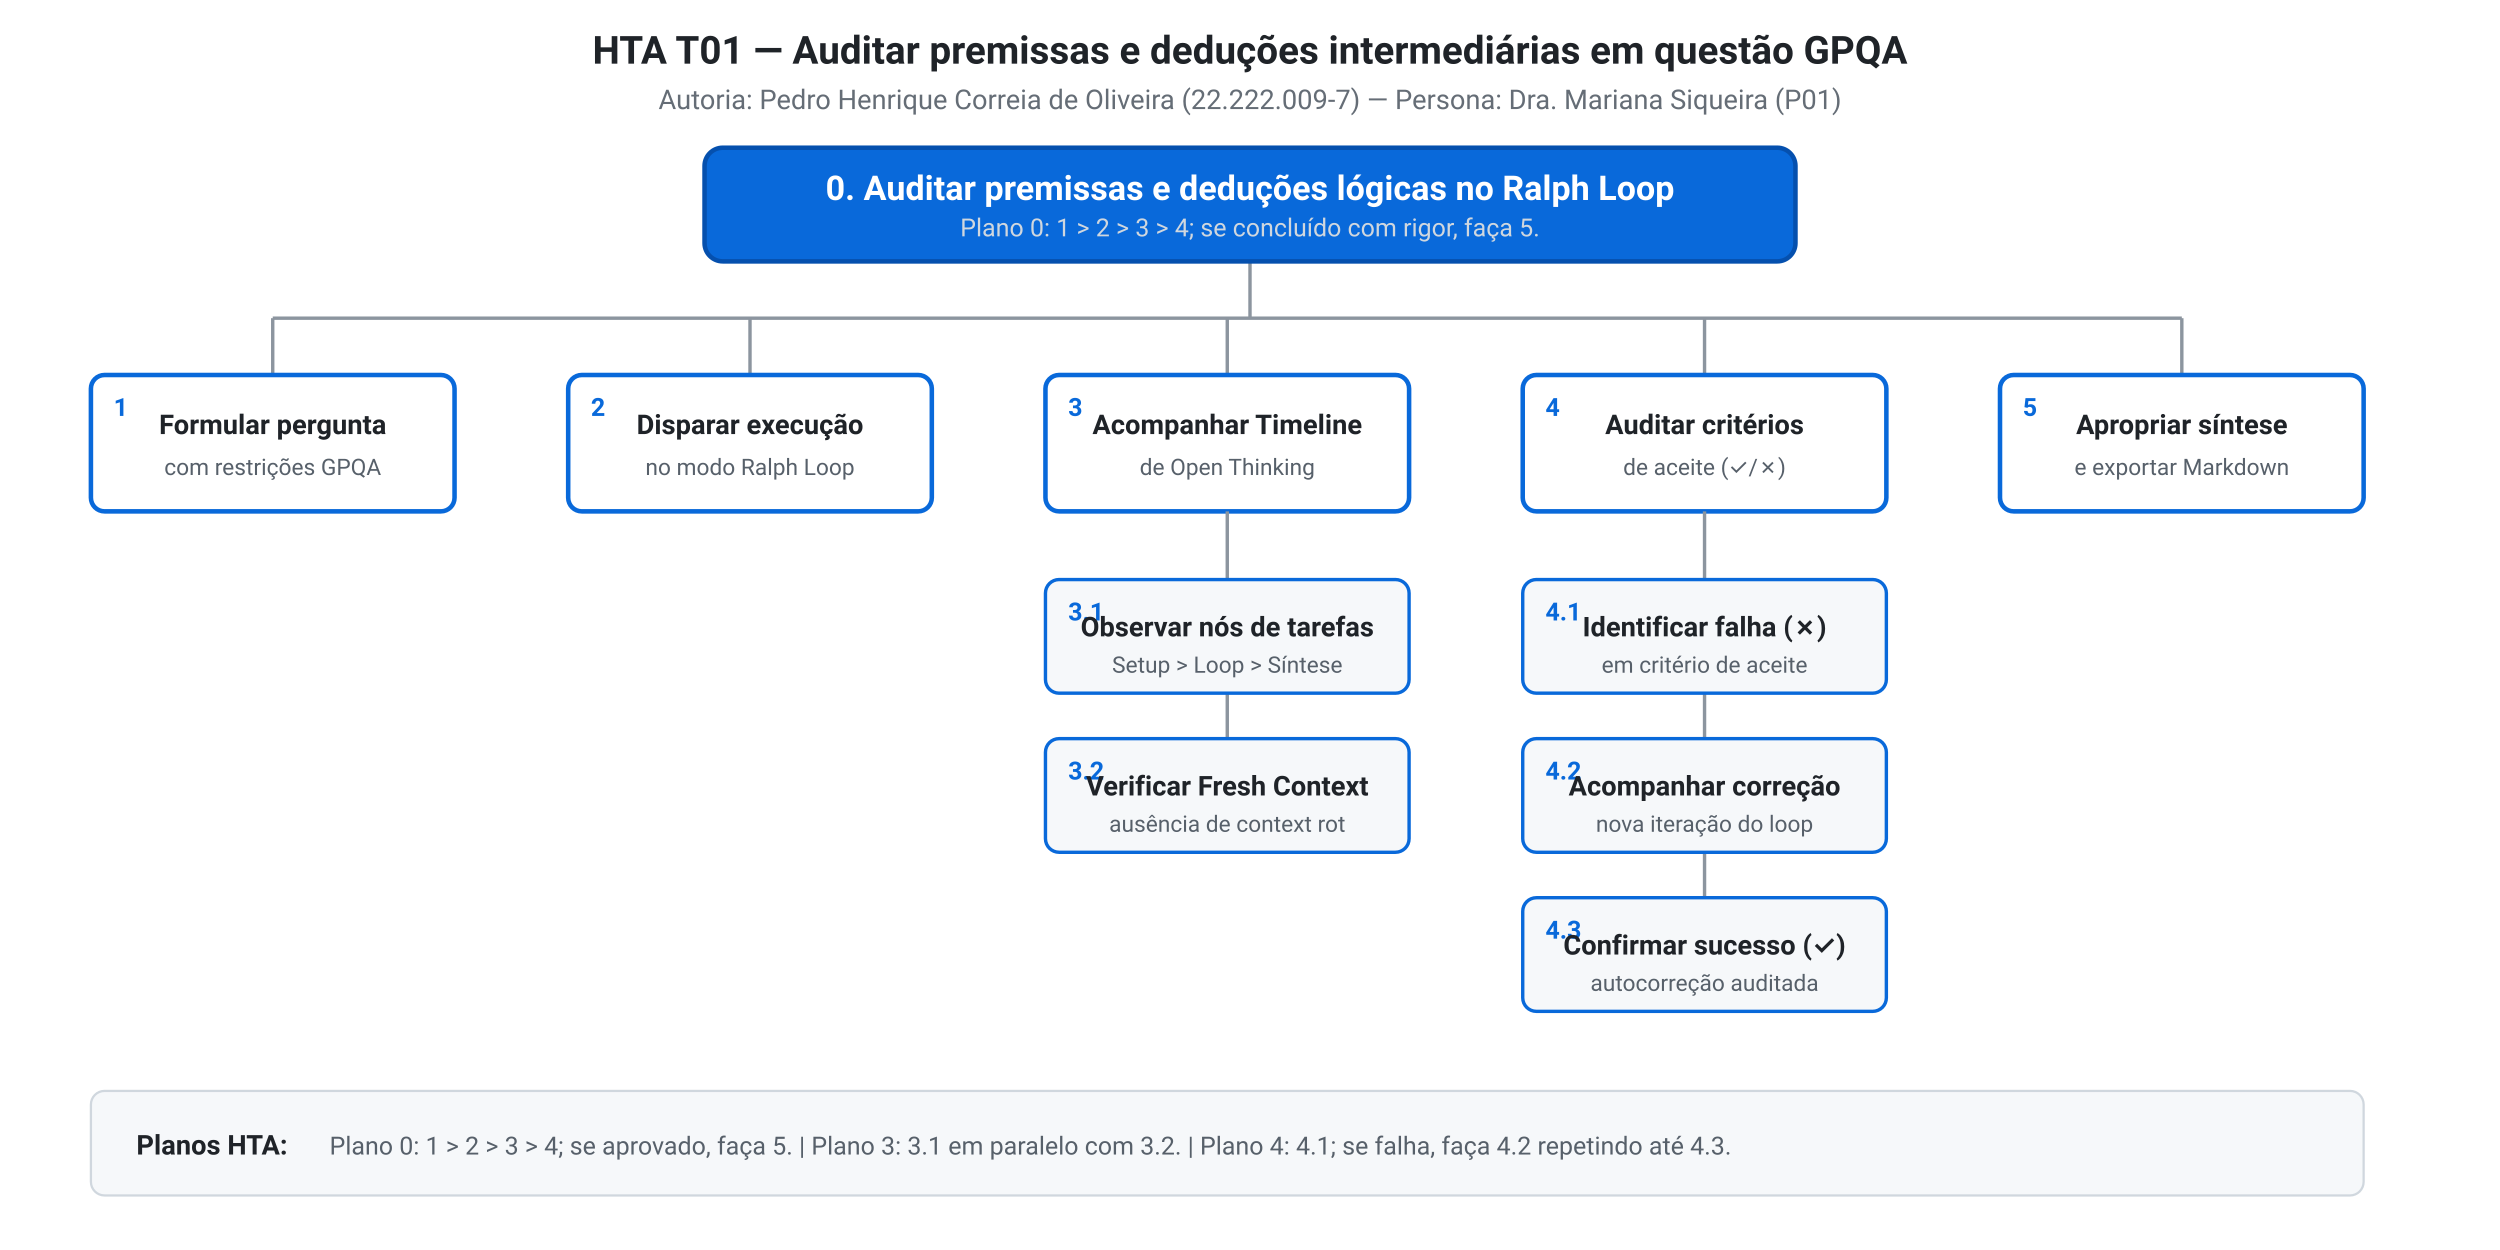
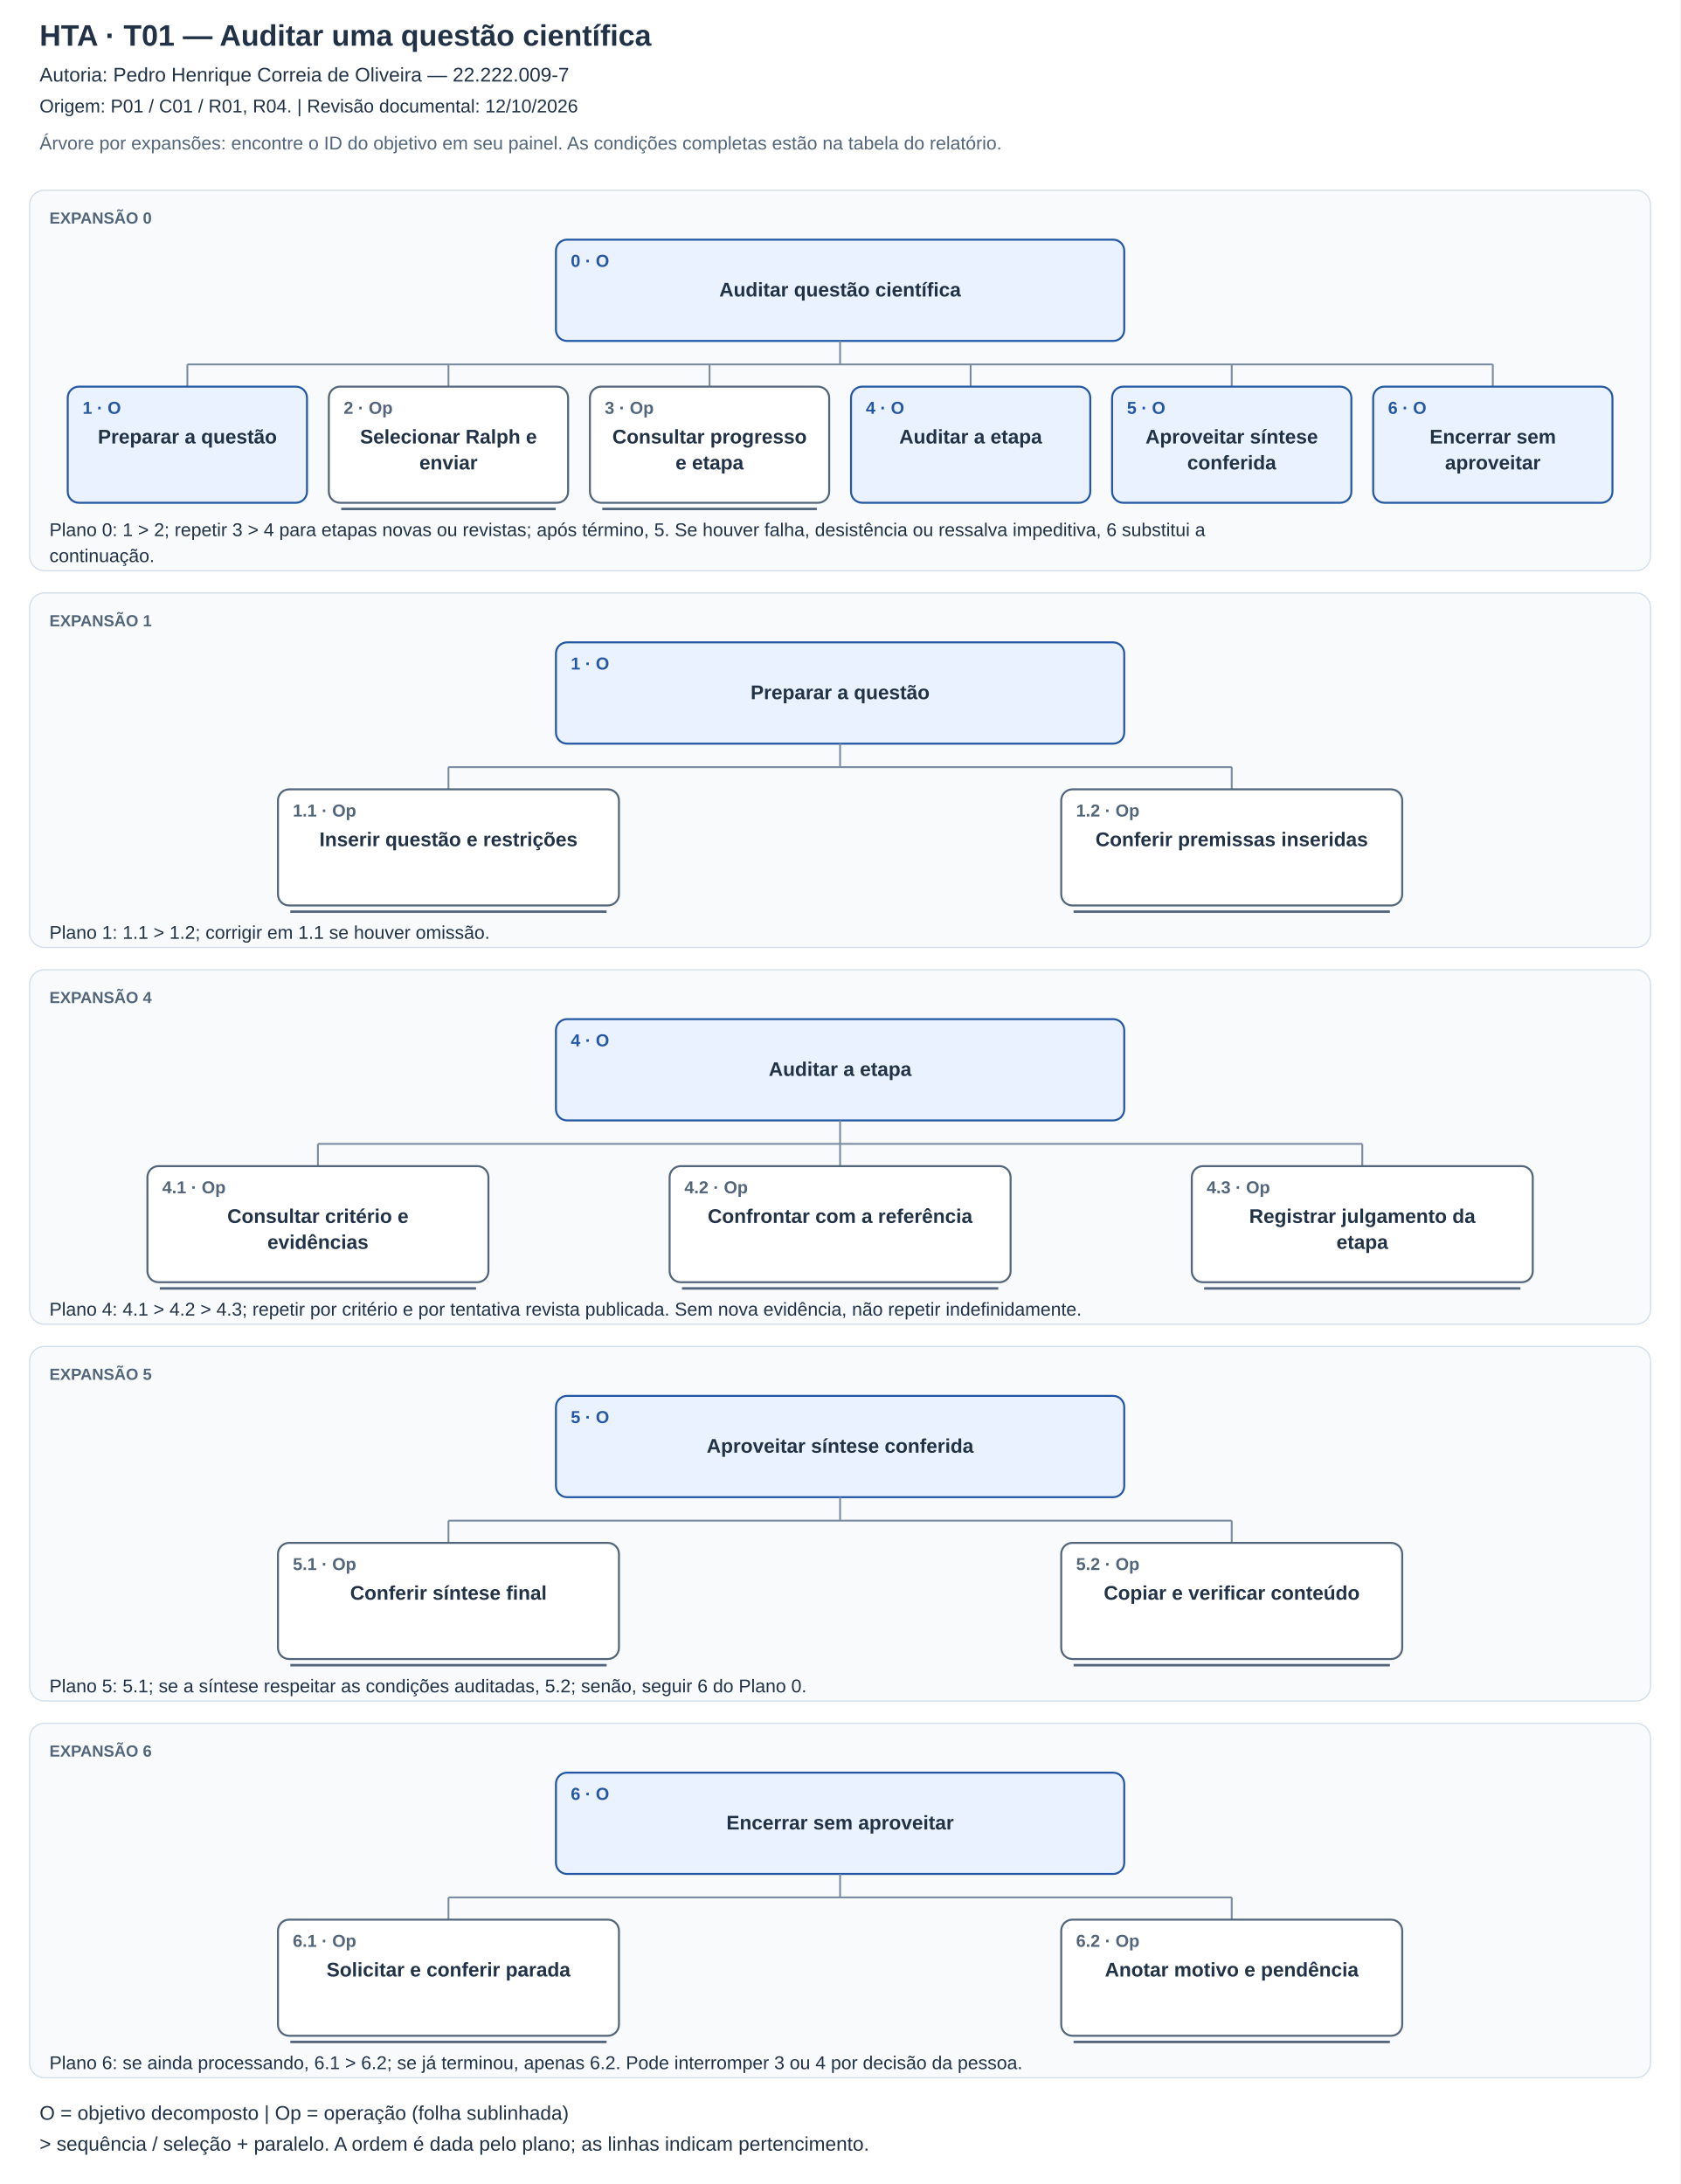
- <svg xmlns="http://www.w3.org/2000/svg" viewBox="0 0 1100 550" width="1100" height="550" font-family="-apple-system, BlinkMacSystemFont, 'Segoe UI', Roboto, Helvetica, Arial, sans-serif">
-   <defs>
-     <style>
-       .box { fill: #ffffff; stroke: #0969da; stroke-width: 2; rx: 6; }
-       .box-root { fill: #0969da; stroke: #0550ae; stroke-width: 2; rx: 8; }
-       .box-sub { fill: #f6f8fa; stroke: #0969da; stroke-width: 1.5; rx: 6; }
-       .text-title { fill: #ffffff; font-weight: 600; font-size: 15px; text-anchor: middle; }
-       .text-node { fill: #1f2328; font-weight: 600; font-size: 12px; text-anchor: middle; }
-       .text-id { fill: #0969da; font-weight: 700; font-size: 11px; }
-       .text-sub { fill: #57606a; font-size: 10px; text-anchor: middle; }
-       .line { stroke: #8c959f; stroke-width: 1.5; fill: none; }
-     </style>
-   </defs>
-   <rect width="1100" height="550" fill="#ffffff" />
-   <text x="550" y="28" text-anchor="middle" font-size="17" font-weight="bold" fill="#1f2328">HTA T01 — Auditar premissas e deduções intermediárias em questão GPQA</text>
-   <text x="550" y="48" text-anchor="middle" font-size="12" fill="#656d76">Autoria: Pedro Henrique Correia de Oliveira (22.222.009-7) — Persona: Dra. Mariana Siqueira (P01)</text>
-   <line x1="550" y1="115" x2="550" y2="140" class="line" />
-   <line x1="120" y1="140" x2="960" y2="140" class="line" />
-   <line x1="120" y1="140" x2="120" y2="165" class="line" />
-   <line x1="330" y1="140" x2="330" y2="165" class="line" />
-   <line x1="540" y1="140" x2="540" y2="165" class="line" />
-   <line x1="750" y1="140" x2="750" y2="165" class="line" />
-   <line x1="960" y1="140" x2="960" y2="165" class="line" />
-   <rect x="310" y="65" width="480" height="50" class="box-root" />
-   <text x="550" y="88" class="text-title">0. Auditar premissas e deduções lógicas no Ralph Loop</text>
-   <text x="550" y="104" fill="#d0d7de" font-size="11px" text-anchor="middle">Plano 0: 1 &gt; 2 &gt; 3 &gt; 4; se concluído com rigor, faça 5.</text>
-   <rect x="40" y="165" width="160" height="60" class="box" />
-   <text x="50" y="183" class="text-id">1</text>
-   <text x="120" y="191" class="text-node">Formular pergunta</text>
-   <text x="120" y="209" class="text-sub">com restrições GPQA</text>
-   <rect x="250" y="165" width="160" height="60" class="box" />
-   <text x="260" y="183" class="text-id">2</text>
-   <text x="330" y="191" class="text-node">Disparar execução</text>
-   <text x="330" y="209" class="text-sub">no modo Ralph Loop</text>
-   <rect x="460" y="165" width="160" height="60" class="box" />
-   <text x="470" y="183" class="text-id">3</text>
-   <text x="540" y="191" class="text-node">Acompanhar Timeline</text>
-   <text x="540" y="209" class="text-sub">de Open Thinking</text>
-   <rect x="670" y="165" width="160" height="60" class="box" />
-   <text x="680" y="183" class="text-id">4</text>
-   <text x="750" y="191" class="text-node">Auditar critérios</text>
-   <text x="750" y="209" class="text-sub">de aceite (✓/✗)</text>
-   <rect x="880" y="165" width="160" height="60" class="box" />
-   <text x="890" y="183" class="text-id">5</text>
-   <text x="960" y="191" class="text-node">Apropriar síntese</text>
-   <text x="960" y="209" class="text-sub">e exportar Markdown</text>
-   <line x1="540" y1="225" x2="540" y2="255" class="line" />
-   <line x1="540" y1="305" x2="540" y2="325" class="line" />
-   <rect x="460" y="255" width="160" height="50" class="box-sub" />
-   <text x="470" y="273" class="text-id">3.1</text>
-   <text x="540" y="280" class="text-node">Observar nós de tarefas</text>
-   <text x="540" y="296" class="text-sub">Setup &gt; Loop &gt; Síntese</text>
-   <rect x="460" y="325" width="160" height="50" class="box-sub" />
-   <text x="470" y="343" class="text-id">3.2</text>
-   <text x="540" y="350" class="text-node">Verificar Fresh Context</text>
-   <text x="540" y="366" class="text-sub">ausência de context rot</text>
-   <line x1="750" y1="225" x2="750" y2="255" class="line" />
-   <line x1="750" y1="305" x2="750" y2="325" class="line" />
-   <line x1="750" y1="375" x2="750" y2="395" class="line" />
-   <rect x="670" y="255" width="160" height="50" class="box-sub" />
-   <text x="680" y="273" class="text-id">4.1</text>
-   <text x="750" y="280" class="text-node">Identificar falha (✗)</text>
-   <text x="750" y="296" class="text-sub">em critério de aceite</text>
-   <rect x="670" y="325" width="160" height="50" class="box-sub" />
-   <text x="680" y="343" class="text-id">4.2</text>
-   <text x="750" y="350" class="text-node">Acompanhar correção</text>
-   <text x="750" y="366" class="text-sub">nova iteração do loop</text>
-   <rect x="670" y="395" width="160" height="50" class="box-sub" />
-   <text x="680" y="413" class="text-id">4.3</text>
-   <text x="750" y="420" class="text-node">Confirmar sucesso (✓)</text>
-   <text x="750" y="436" class="text-sub">autocorreção auditada</text>
-   <rect x="40" y="480" width="1000" height="46" rx="6" fill="#f6f8fa" stroke="#d0d7de" />
-   <text x="60" y="508" font-size="12" font-weight="bold" fill="#1f2328">Planos HTA:</text>
-   <text x="145" y="508" font-size="11" fill="#57606a">Plano 0: 1 &gt; 2 &gt; 3 &gt; 4; se aprovado, faça 5. | Plano 3: 3.1 em paralelo com 3.2. | Plano 4: 4.1; se falha, faça 4.2 repetindo até 4.3.</text>
+ <svg xmlns="http://www.w3.org/2000/svg" width="1360" height="1768" viewBox="0 0 1360 1768" role="img" aria-labelledby="title desc" font-family="Arial, sans-serif">
+   <rect width="100%" height="100%" fill="#ffffff" />
+   <text x="32" y="37" font-size="24" font-weight="700" text-anchor="start" fill="#213247">HTA · T01 — Auditar uma questão científica</text>
+   <text x="32" y="66" font-size="16" font-weight="400" text-anchor="start" fill="#213247">Autoria: Pedro Henrique Correia de Oliveira — 22.222.009-7</text>
+   <text x="32" y="91" font-size="15" font-weight="400" text-anchor="start" fill="#213247">Origem: P01 / C01 / R01, R04.  |  Revisão documental: 12/10/2026</text>
+   <text x="32" y="121" font-size="15" font-weight="400" text-anchor="start" fill="#52657a">Árvore por expansões: encontre o ID do objetivo em seu painel. As condições completas estão na tabela do relatório.</text>
+   <g data-panel="0">
+     <rect x="24" y="154" width="1312" height="308" rx="12" fill="#f8fafc" stroke="#d4deea" />
+     <text x="40" y="181" font-size="13" font-weight="700" text-anchor="start" fill="#52657a">EXPANSÃO 0</text>
+     <g data-node="0">
+       <rect x="450" y="194" width="460" height="82" rx="9" fill="#eaf2ff" stroke="#2357a4" stroke-width="1.6" />
+       <text x="462" y="216" font-size="14" font-weight="700" text-anchor="start" fill="#2357a4">0 · O</text>
+       <text x="680" y="240" font-size="16" font-weight="600" text-anchor="middle" fill="#213247" data-label="true">Auditar questão científica</text>
+     </g>
+     <path d="M 680 276 V 295 M 151.667 295 H 1208.333" fill="none" stroke="#7c8ca0" stroke-width="1.5" />
+     <path d="M 151.667 295 V 313" fill="none" stroke="#7c8ca0" stroke-width="1.5" />
+     <g data-node="1">
+       <rect x="54.833" y="313" width="193.667" height="94" rx="9" fill="#eaf2ff" stroke="#2357a4" stroke-width="1.6" />
+       <text x="66.833" y="335" font-size="14" font-weight="700" text-anchor="start" fill="#2357a4">1 · O</text>
+       <text x="151.667" y="359" font-size="16" font-weight="600" text-anchor="middle" fill="#213247" data-label="true">Preparar a questão</text>
+     </g>
+     <path d="M 363 295 V 313" fill="none" stroke="#7c8ca0" stroke-width="1.5" />
+     <g data-node="2">
+       <rect x="266.167" y="313" width="193.667" height="94" rx="9" fill="#ffffff" stroke="#52657a" stroke-width="1.6" />
+       <text x="278.167" y="335" font-size="14" font-weight="700" text-anchor="start" fill="#52657a">2 · Op</text>
+       <text x="363" y="359" font-size="16" font-weight="600" text-anchor="middle" fill="#213247" data-label="true">Selecionar Ralph e</text>
+       <text x="363" y="380" font-size="16" font-weight="600" text-anchor="middle" fill="#213247" data-label="true">enviar</text>
+       <line x1="276.167" y1="412" x2="449.833" y2="412" stroke="#52657a" stroke-width="2" />
+     </g>
+     <path d="M 574.333 295 V 313" fill="none" stroke="#7c8ca0" stroke-width="1.5" />
+     <g data-node="3">
+       <rect x="477.5" y="313" width="193.667" height="94" rx="9" fill="#ffffff" stroke="#52657a" stroke-width="1.6" />
+       <text x="489.5" y="335" font-size="14" font-weight="700" text-anchor="start" fill="#52657a">3 · Op</text>
+       <text x="574.333" y="359" font-size="16" font-weight="600" text-anchor="middle" fill="#213247" data-label="true">Consultar progresso</text>
+       <text x="574.333" y="380" font-size="16" font-weight="600" text-anchor="middle" fill="#213247" data-label="true">e etapa</text>
+       <line x1="487.5" y1="412" x2="661.167" y2="412" stroke="#52657a" stroke-width="2" />
+     </g>
+     <path d="M 785.667 295 V 313" fill="none" stroke="#7c8ca0" stroke-width="1.5" />
+     <g data-node="4">
+       <rect x="688.833" y="313" width="193.667" height="94" rx="9" fill="#eaf2ff" stroke="#2357a4" stroke-width="1.6" />
+       <text x="700.833" y="335" font-size="14" font-weight="700" text-anchor="start" fill="#2357a4">4 · O</text>
+       <text x="785.667" y="359" font-size="16" font-weight="600" text-anchor="middle" fill="#213247" data-label="true">Auditar a etapa</text>
+     </g>
+     <path d="M 997 295 V 313" fill="none" stroke="#7c8ca0" stroke-width="1.5" />
+     <g data-node="5">
+       <rect x="900.167" y="313" width="193.667" height="94" rx="9" fill="#eaf2ff" stroke="#2357a4" stroke-width="1.6" />
+       <text x="912.167" y="335" font-size="14" font-weight="700" text-anchor="start" fill="#2357a4">5 · O</text>
+       <text x="997" y="359" font-size="16" font-weight="600" text-anchor="middle" fill="#213247" data-label="true">Aproveitar síntese</text>
+       <text x="997" y="380" font-size="16" font-weight="600" text-anchor="middle" fill="#213247" data-label="true">conferida</text>
+     </g>
+     <path d="M 1208.333 295 V 313" fill="none" stroke="#7c8ca0" stroke-width="1.5" />
+     <g data-node="6">
+       <rect x="1111.5" y="313" width="193.667" height="94" rx="9" fill="#eaf2ff" stroke="#2357a4" stroke-width="1.6" />
+       <text x="1123.5" y="335" font-size="14" font-weight="700" text-anchor="start" fill="#2357a4">6 · O</text>
+       <text x="1208.333" y="359" font-size="16" font-weight="600" text-anchor="middle" fill="#213247" data-label="true">Encerrar sem</text>
+       <text x="1208.333" y="380" font-size="16" font-weight="600" text-anchor="middle" fill="#213247" data-label="true">aproveitar</text>
+     </g>
+     <text x="40" y="434" font-size="15" font-weight="400" text-anchor="start" fill="#213247">Plano 0: 1 &gt; 2; repetir 3 &gt; 4 para etapas novas ou revistas; após término, 5. Se houver falha, desistência ou ressalva impeditiva, 6 substitui a</text>
+     <text x="40" y="455" font-size="15" font-weight="400" text-anchor="start" fill="#213247">continuação.</text>
+   </g>
+   <g data-panel="1">
+     <rect x="24" y="480" width="1312" height="287" rx="12" fill="#f8fafc" stroke="#d4deea" />
+     <text x="40" y="507" font-size="13" font-weight="700" text-anchor="start" fill="#52657a">EXPANSÃO 1</text>
+     <g data-node="1">
+       <rect x="450" y="520" width="460" height="82" rx="9" fill="#eaf2ff" stroke="#2357a4" stroke-width="1.6" />
+       <text x="462" y="542" font-size="14" font-weight="700" text-anchor="start" fill="#2357a4">1 · O</text>
+       <text x="680" y="566" font-size="16" font-weight="600" text-anchor="middle" fill="#213247" data-label="true">Preparar a questão</text>
+     </g>
+     <path d="M 680 602 V 621 M 363 621 H 997" fill="none" stroke="#7c8ca0" stroke-width="1.5" />
+     <path d="M 363 621 V 639" fill="none" stroke="#7c8ca0" stroke-width="1.5" />
+     <g data-node="1.1">
+       <rect x="225" y="639" width="276" height="94" rx="9" fill="#ffffff" stroke="#52657a" stroke-width="1.6" />
+       <text x="237" y="661" font-size="14" font-weight="700" text-anchor="start" fill="#52657a">1.1 · Op</text>
+       <text x="363" y="685" font-size="16" font-weight="600" text-anchor="middle" fill="#213247" data-label="true">Inserir questão e restrições</text>
+       <line x1="235" y1="738" x2="491" y2="738" stroke="#52657a" stroke-width="2" />
+     </g>
+     <path d="M 997 621 V 639" fill="none" stroke="#7c8ca0" stroke-width="1.5" />
+     <g data-node="1.2">
+       <rect x="859" y="639" width="276" height="94" rx="9" fill="#ffffff" stroke="#52657a" stroke-width="1.6" />
+       <text x="871" y="661" font-size="14" font-weight="700" text-anchor="start" fill="#52657a">1.2 · Op</text>
+       <text x="997" y="685" font-size="16" font-weight="600" text-anchor="middle" fill="#213247" data-label="true">Conferir premissas inseridas</text>
+       <line x1="869" y1="738" x2="1125" y2="738" stroke="#52657a" stroke-width="2" />
+     </g>
+     <text x="40" y="760" font-size="15" font-weight="400" text-anchor="start" fill="#213247">Plano 1: 1.1 &gt; 1.2; corrigir em 1.1 se houver omissão.</text>
+   </g>
+   <g data-panel="4">
+     <rect x="24" y="785" width="1312" height="287" rx="12" fill="#f8fafc" stroke="#d4deea" />
+     <text x="40" y="812" font-size="13" font-weight="700" text-anchor="start" fill="#52657a">EXPANSÃO 4</text>
+     <g data-node="4">
+       <rect x="450" y="825" width="460" height="82" rx="9" fill="#eaf2ff" stroke="#2357a4" stroke-width="1.6" />
+       <text x="462" y="847" font-size="14" font-weight="700" text-anchor="start" fill="#2357a4">4 · O</text>
+       <text x="680" y="871" font-size="16" font-weight="600" text-anchor="middle" fill="#213247" data-label="true">Auditar a etapa</text>
+     </g>
+     <path d="M 680 907 V 926 M 257.333 926 H 1102.667" fill="none" stroke="#7c8ca0" stroke-width="1.5" />
+     <path d="M 257.333 926 V 944" fill="none" stroke="#7c8ca0" stroke-width="1.5" />
+     <g data-node="4.1">
+       <rect x="119.333" y="944" width="276" height="94" rx="9" fill="#ffffff" stroke="#52657a" stroke-width="1.6" />
+       <text x="131.333" y="966" font-size="14" font-weight="700" text-anchor="start" fill="#52657a">4.1 · Op</text>
+       <text x="257.333" y="990" font-size="16" font-weight="600" text-anchor="middle" fill="#213247" data-label="true">Consultar critério e</text>
+       <text x="257.333" y="1011" font-size="16" font-weight="600" text-anchor="middle" fill="#213247" data-label="true">evidências</text>
+       <line x1="129.333" y1="1043" x2="385.333" y2="1043" stroke="#52657a" stroke-width="2" />
+     </g>
+     <path d="M 680 926 V 944" fill="none" stroke="#7c8ca0" stroke-width="1.5" />
+     <g data-node="4.2">
+       <rect x="542" y="944" width="276" height="94" rx="9" fill="#ffffff" stroke="#52657a" stroke-width="1.6" />
+       <text x="554" y="966" font-size="14" font-weight="700" text-anchor="start" fill="#52657a">4.2 · Op</text>
+       <text x="680" y="990" font-size="16" font-weight="600" text-anchor="middle" fill="#213247" data-label="true">Confrontar com a referência</text>
+       <line x1="552" y1="1043" x2="808" y2="1043" stroke="#52657a" stroke-width="2" />
+     </g>
+     <path d="M 1102.667 926 V 944" fill="none" stroke="#7c8ca0" stroke-width="1.5" />
+     <g data-node="4.3">
+       <rect x="964.667" y="944" width="276" height="94" rx="9" fill="#ffffff" stroke="#52657a" stroke-width="1.6" />
+       <text x="976.667" y="966" font-size="14" font-weight="700" text-anchor="start" fill="#52657a">4.3 · Op</text>
+       <text x="1102.667" y="990" font-size="16" font-weight="600" text-anchor="middle" fill="#213247" data-label="true">Registrar julgamento da</text>
+       <text x="1102.667" y="1011" font-size="16" font-weight="600" text-anchor="middle" fill="#213247" data-label="true">etapa</text>
+       <line x1="974.667" y1="1043" x2="1230.667" y2="1043" stroke="#52657a" stroke-width="2" />
+     </g>
+     <text x="40" y="1065" font-size="15" font-weight="400" text-anchor="start" fill="#213247">Plano 4: 4.1 &gt; 4.2 &gt; 4.3; repetir por critério e por tentativa revista publicada. Sem nova evidência, não repetir indefinidamente.</text>
+   </g>
+   <g data-panel="5">
+     <rect x="24" y="1090" width="1312" height="287" rx="12" fill="#f8fafc" stroke="#d4deea" />
+     <text x="40" y="1117" font-size="13" font-weight="700" text-anchor="start" fill="#52657a">EXPANSÃO 5</text>
+     <g data-node="5">
+       <rect x="450" y="1130" width="460" height="82" rx="9" fill="#eaf2ff" stroke="#2357a4" stroke-width="1.6" />
+       <text x="462" y="1152" font-size="14" font-weight="700" text-anchor="start" fill="#2357a4">5 · O</text>
+       <text x="680" y="1176" font-size="16" font-weight="600" text-anchor="middle" fill="#213247" data-label="true">Aproveitar síntese conferida</text>
+     </g>
+     <path d="M 680 1212 V 1231 M 363 1231 H 997" fill="none" stroke="#7c8ca0" stroke-width="1.5" />
+     <path d="M 363 1231 V 1249" fill="none" stroke="#7c8ca0" stroke-width="1.5" />
+     <g data-node="5.1">
+       <rect x="225" y="1249" width="276" height="94" rx="9" fill="#ffffff" stroke="#52657a" stroke-width="1.6" />
+       <text x="237" y="1271" font-size="14" font-weight="700" text-anchor="start" fill="#52657a">5.1 · Op</text>
+       <text x="363" y="1295" font-size="16" font-weight="600" text-anchor="middle" fill="#213247" data-label="true">Conferir síntese final</text>
+       <line x1="235" y1="1348" x2="491" y2="1348" stroke="#52657a" stroke-width="2" />
+     </g>
+     <path d="M 997 1231 V 1249" fill="none" stroke="#7c8ca0" stroke-width="1.5" />
+     <g data-node="5.2">
+       <rect x="859" y="1249" width="276" height="94" rx="9" fill="#ffffff" stroke="#52657a" stroke-width="1.6" />
+       <text x="871" y="1271" font-size="14" font-weight="700" text-anchor="start" fill="#52657a">5.2 · Op</text>
+       <text x="997" y="1295" font-size="16" font-weight="600" text-anchor="middle" fill="#213247" data-label="true">Copiar e verificar conteúdo</text>
+       <line x1="869" y1="1348" x2="1125" y2="1348" stroke="#52657a" stroke-width="2" />
+     </g>
+     <text x="40" y="1370" font-size="15" font-weight="400" text-anchor="start" fill="#213247">Plano 5: 5.1; se a síntese respeitar as condições auditadas, 5.2; senão, seguir 6 do Plano 0.</text>
+   </g>
+   <g data-panel="6">
+     <rect x="24" y="1395" width="1312" height="287" rx="12" fill="#f8fafc" stroke="#d4deea" />
+     <text x="40" y="1422" font-size="13" font-weight="700" text-anchor="start" fill="#52657a">EXPANSÃO 6</text>
+     <g data-node="6">
+       <rect x="450" y="1435" width="460" height="82" rx="9" fill="#eaf2ff" stroke="#2357a4" stroke-width="1.6" />
+       <text x="462" y="1457" font-size="14" font-weight="700" text-anchor="start" fill="#2357a4">6 · O</text>
+       <text x="680" y="1481" font-size="16" font-weight="600" text-anchor="middle" fill="#213247" data-label="true">Encerrar sem aproveitar</text>
+     </g>
+     <path d="M 680 1517 V 1536 M 363 1536 H 997" fill="none" stroke="#7c8ca0" stroke-width="1.5" />
+     <path d="M 363 1536 V 1554" fill="none" stroke="#7c8ca0" stroke-width="1.5" />
+     <g data-node="6.1">
+       <rect x="225" y="1554" width="276" height="94" rx="9" fill="#ffffff" stroke="#52657a" stroke-width="1.6" />
+       <text x="237" y="1576" font-size="14" font-weight="700" text-anchor="start" fill="#52657a">6.1 · Op</text>
+       <text x="363" y="1600" font-size="16" font-weight="600" text-anchor="middle" fill="#213247" data-label="true">Solicitar e conferir parada</text>
+       <line x1="235" y1="1653" x2="491" y2="1653" stroke="#52657a" stroke-width="2" />
+     </g>
+     <path d="M 997 1536 V 1554" fill="none" stroke="#7c8ca0" stroke-width="1.5" />
+     <g data-node="6.2">
+       <rect x="859" y="1554" width="276" height="94" rx="9" fill="#ffffff" stroke="#52657a" stroke-width="1.6" />
+       <text x="871" y="1576" font-size="14" font-weight="700" text-anchor="start" fill="#52657a">6.2 · Op</text>
+       <text x="997" y="1600" font-size="16" font-weight="600" text-anchor="middle" fill="#213247" data-label="true">Anotar motivo e pendência</text>
+       <line x1="869" y1="1653" x2="1125" y2="1653" stroke="#52657a" stroke-width="2" />
+     </g>
+     <text x="40" y="1675" font-size="15" font-weight="400" text-anchor="start" fill="#213247">Plano 6: se ainda processando, 6.1 &gt; 6.2; se já terminou, apenas 6.2. Pode interromper 3 ou 4 por decisão da pessoa.</text>
+   </g>
+   <text x="32" y="1716" font-size="16" font-weight="400" text-anchor="start" fill="#213247">O = objetivo decomposto   |   Op = operação (folha sublinhada)</text>
+   <text x="32" y="1741" font-size="16" font-weight="400" text-anchor="start" fill="#213247">&gt; sequência   / seleção   + paralelo. A ordem é dada pelo plano; as linhas indicam pertencimento.</text>
</svg>
